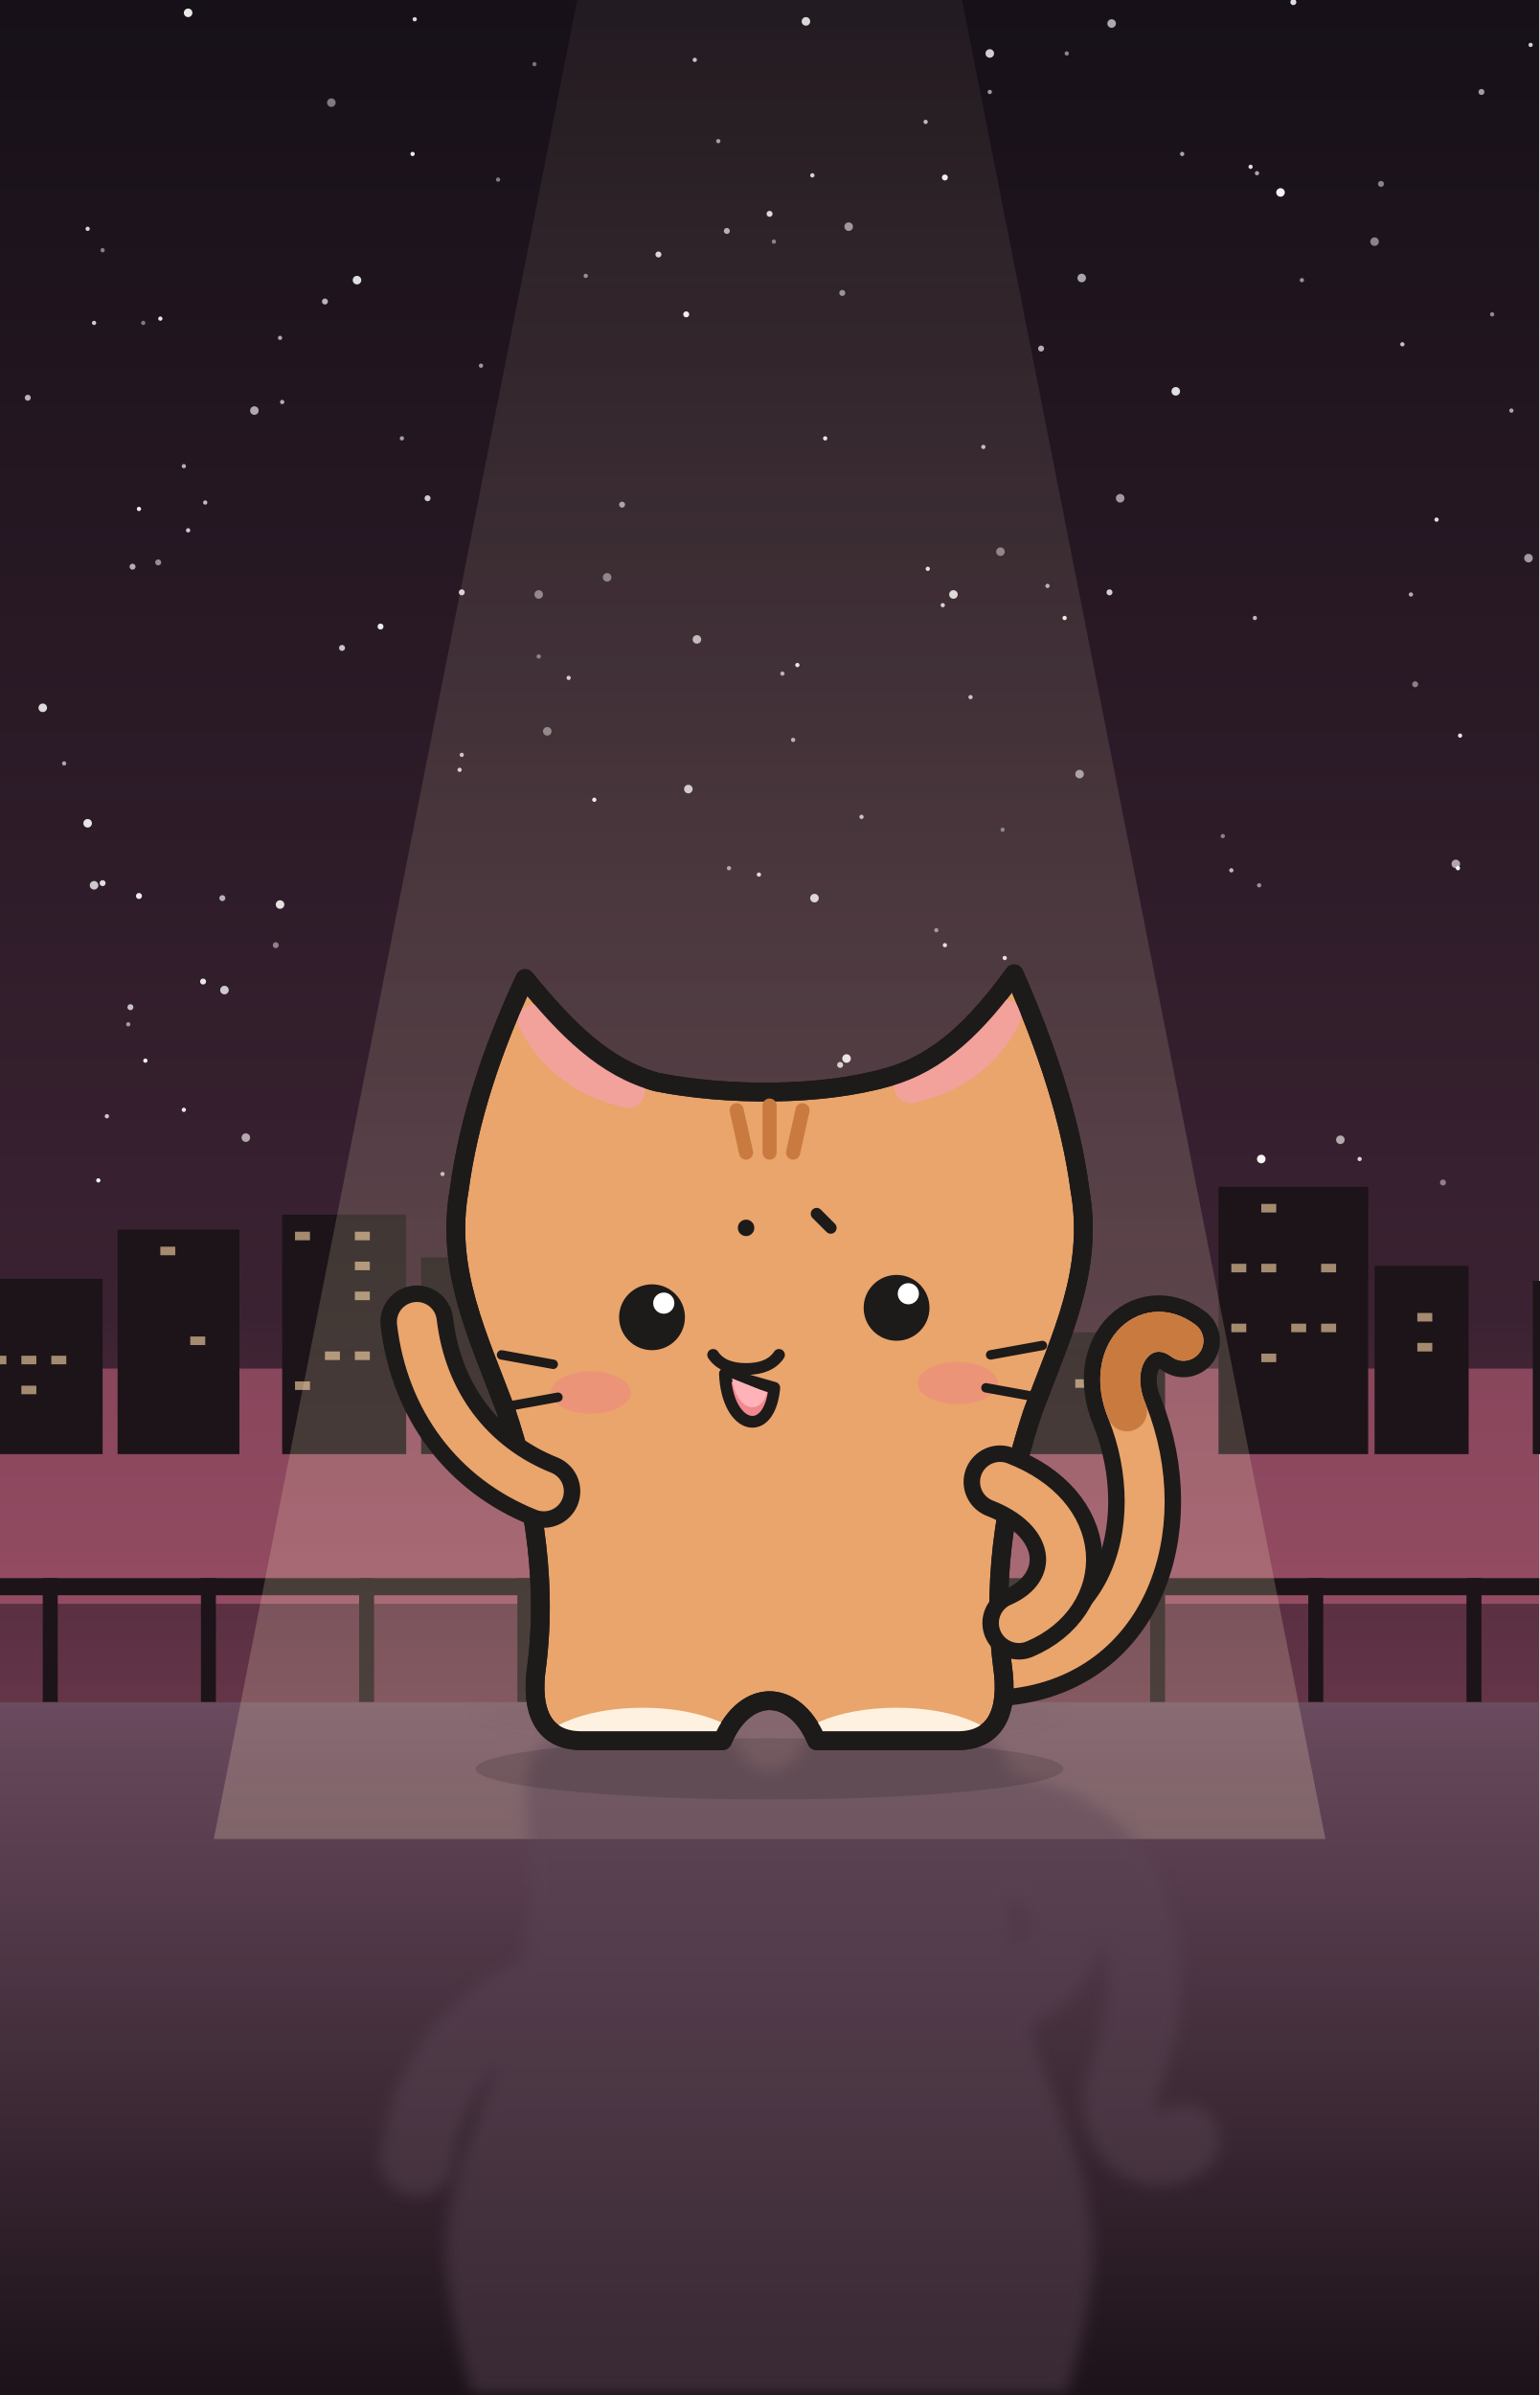
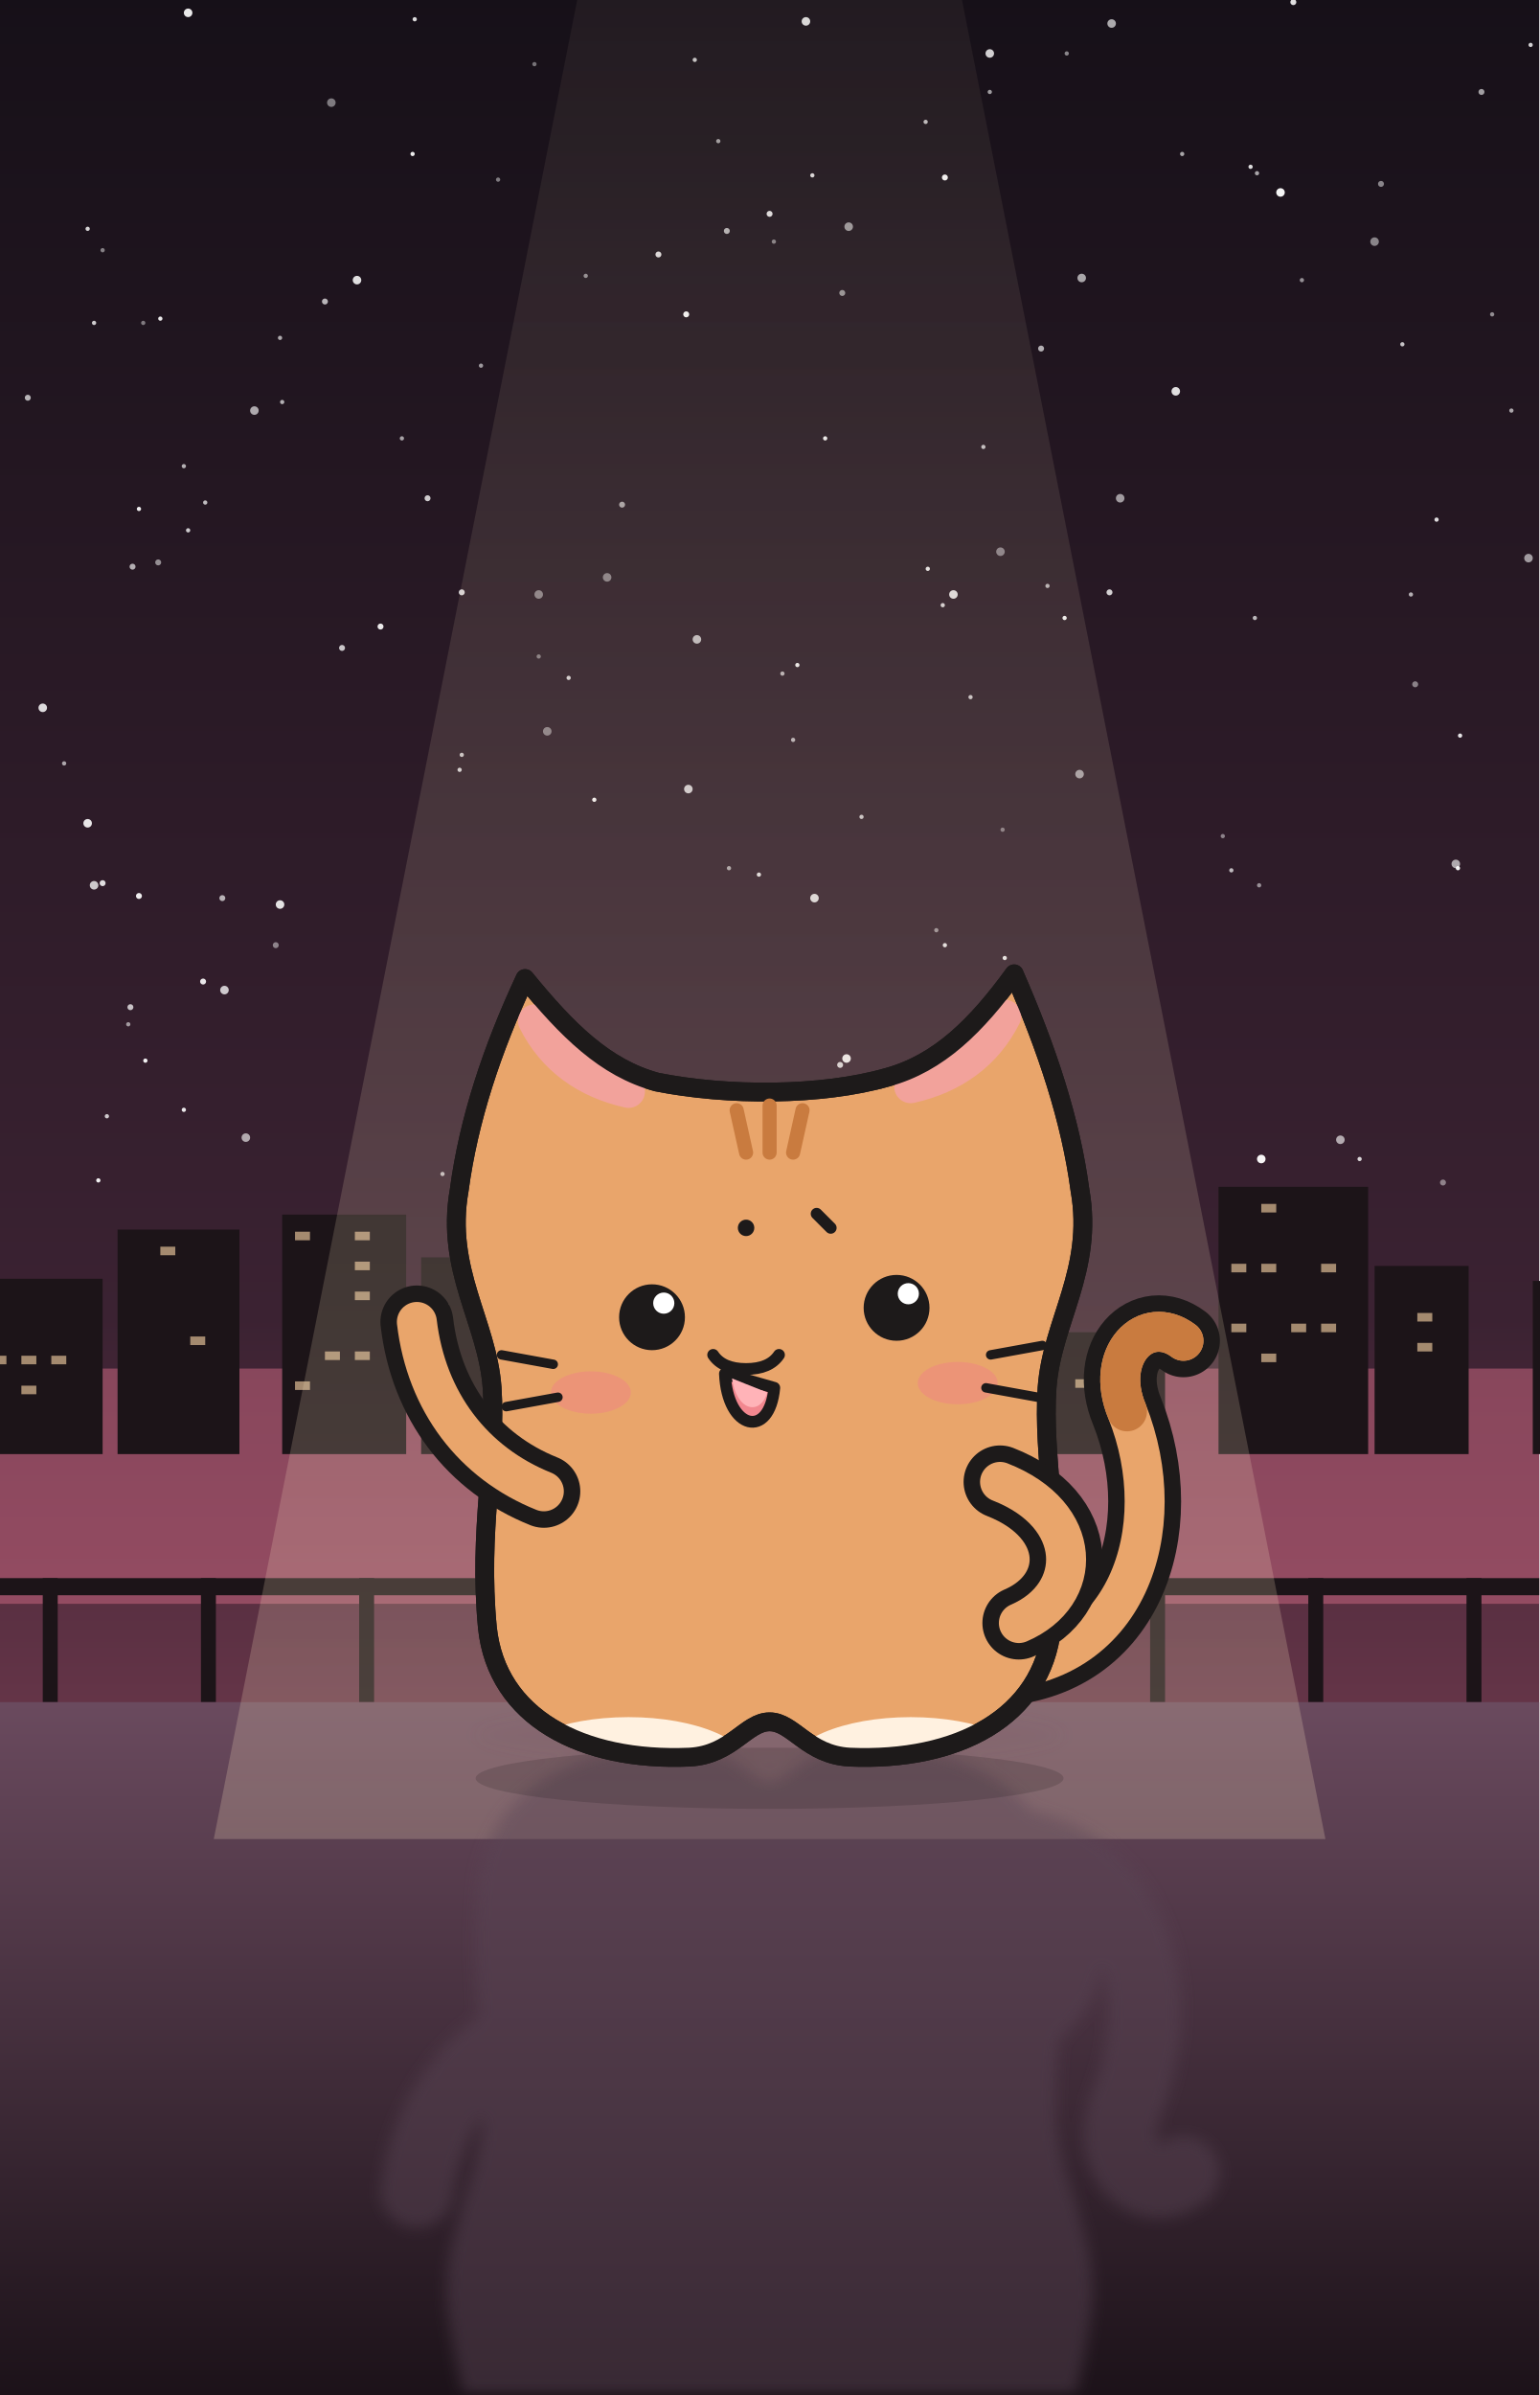
<svg xmlns="http://www.w3.org/2000/svg" viewBox="0 0 720 1120" width="720" height="1120">
  <defs>
    <clipPath id="tofu-clip">
-       <path d="M120,440 C104,440 98,428 101,408 C106,368 98,330 88,300 C76,268 62,240 68,206 C72,176 82,146 96,116 C114,138 130,154 152,160 C182,166 222,166 250,158 C272,152 288,136 304,114 C318,146 328,176 332,206 C338,240 324,268 312,300 C302,330 294,368 299,408 C302,428 296,440 280,440 L220,440 C215,428 207,423 200,423 C193,423 185,428 180,440 Z" />
+       <path d="M200,432 C190,432 184,446 166,447 C120,449 84,430 80,392 C76,350 84,320 82,290 C80,262 62,240 68,206 C72,176 82,146 96,116 C114,138 130,154 152,160 C182,166 222,166 250,158 C272,152 288,136 304,114 C318,146 328,176 332,206 C338,240 320,262 318,290 C316,320 324,350 320,392 C316,430 280,449 234,447 C216,446 210,432 200,432 Z" />
    </clipPath>
    <linearGradient id="sky" x1="0" y1="0" x2="0" y2="1">
      <stop offset="0" stop-color="#161018" />
      <stop offset=".55" stop-color="#3b2232" />
      <stop offset="1" stop-color="#b0566f" />
    </linearGradient>
    <linearGradient id="floor" x1="0" y1="0" x2="0" y2="1">
      <stop offset="0" stop-color="#6a4a5e" />
      <stop offset="1" stop-color="#1c1219" />
    </linearGradient>
    <linearGradient id="beam" x1="0" y1="0" x2="0" y2="1">
      <stop offset="0" stop-color="#ffe7c2" stop-opacity=".05" />
      <stop offset="1" stop-color="#ffe7c2" stop-opacity=".22" />
    </linearGradient>
    <filter id="shade">
      <feColorMatrix type="matrix" values="0 0 0 0 .1  0 0 0 0 .06  0 0 0 0 .09  0 0 0 1 0" />
      <feGaussianBlur stdDeviation="3" />
    </filter>
    <g id="tofu">
      <g id="shadow" class="L-shadow">
-         <ellipse cx="200" cy="452" rx="125" ry="13" fill="#000" opacity=".14" />
+         <ellipse cx="200" cy="456" rx="125" ry="13" fill="#000" opacity=".14" />
      </g>
      <g id="tail" class="L-tail" data-pivot="292 405">
        <path d="M292,410 C352,410 372,350 352,300 C342,276 360,258 376,270" fill="none" stroke="#1d1a1a" stroke-width="31" stroke-linecap="round" stroke-linejoin="round" />
        <path d="M292,410 C352,410 372,350 352,300 C342,276 360,258 376,270" fill="none" stroke="#e9a56b" stroke-width="17" stroke-linecap="round" stroke-linejoin="round" />
        <path d="M352,300 C342,276 360,258 376,270" fill="none" stroke="#c97b3f" stroke-width="17" stroke-linecap="round" />
      </g>
      <g id="body" class="L-body" data-pivot="200 440">
        <g id="body-base" class="L-body-base">
-           <path d="M120,440 C104,440 98,428 101,408 C106,368 98,330 88,300 C76,268 62,240 68,206 C72,176 82,146 96,116 C114,138 130,154 152,160 C182,166 222,166 250,158 C272,152 288,136 304,114 C318,146 328,176 332,206 C338,240 324,268 312,300 C302,330 294,368 299,408 C302,428 296,440 280,440 L220,440 C215,428 207,423 200,423 C193,423 185,428 180,440 Z" fill="#e9a56b" stroke="#1d1a1a" stroke-width="8" stroke-linejoin="round" stroke-linecap="round" />
+           <path d="M200,432 C190,432 184,446 166,447 C120,449 84,430 80,392 C76,350 84,320 82,290 C80,262 62,240 68,206 C72,176 82,146 96,116 C114,138 130,154 152,160 C182,166 222,166 250,158 C272,152 288,136 304,114 C318,146 328,176 332,206 C338,240 320,262 318,290 C316,320 324,350 320,392 C316,430 280,449 234,447 C216,446 210,432 200,432 Z" fill="#e9a56b" stroke="#1d1a1a" stroke-width="8" stroke-linejoin="round" stroke-linecap="round" />
          <g clip-path="url(#tofu-clip)">
            <path d="M100,134 C108,150 122,160 140,164 C122,158 108,148 100,134 Z" fill="#f2a29b" stroke="#f2a29b" stroke-width="14" stroke-linejoin="round" />
            <path d="M300,132 C292,148 278,158 260,162 C278,156 292,146 300,132 Z" fill="#f2a29b" stroke="#f2a29b" stroke-width="14" stroke-linejoin="round" />
-             <ellipse cx="146" cy="446" rx="46" ry="20" fill="#fff1e0" />
-             <ellipse cx="254" cy="446" rx="46" ry="20" fill="#fff1e0" />
-           </g>
-           <path d="M120,440 C104,440 98,428 101,408 C106,368 98,330 88,300 C76,268 62,240 68,206 C72,176 82,146 96,116 C114,138 130,154 152,160 C182,166 222,166 250,158 C272,152 288,136 304,114 C318,146 328,176 332,206 C338,240 324,268 312,300 C302,330 294,368 299,408 C302,428 296,440 280,440 L220,440 C215,428 207,423 200,423 C193,423 185,428 180,440 Z" fill="none" stroke="#1d1a1a" stroke-width="8" stroke-linejoin="round" />
+             <ellipse cx="140" cy="452" rx="52" ry="22" fill="#fff1e0" />
+             <ellipse cx="260" cy="452" rx="52" ry="22" fill="#fff1e0" />
+           </g>
+           <path d="M200,432 C190,432 184,446 166,447 C120,449 84,430 80,392 C76,350 84,320 82,290 C80,262 62,240 68,206 C72,176 82,146 96,116 C114,138 130,154 152,160 C182,166 222,166 250,158 C272,152 288,136 304,114 C318,146 328,176 332,206 C338,240 320,262 318,290 C316,320 324,350 320,392 C316,430 280,449 234,447 C216,446 210,432 200,432 Z" fill="none" stroke="#1d1a1a" stroke-width="8" stroke-linejoin="round" />
        </g>
        <g id="stripes" class="L-stripes">
          <path d="M186,172 l4,18 M200,170 v20 M214,172 l-4,18" fill="none" stroke="#c97b3f" stroke-width="6" stroke-linecap="round" stroke-linejoin="round" />
        </g>
        <g transform="translate(0,46)">
          <g id="brows" class="L-brows" data-pivot="205 174">
            <circle cx="190" cy="176" r="3.5" fill="#1d1a1a" />
            <path d="M220,170 l6,6" fill="none" stroke="#1d1a1a" stroke-width="5" stroke-linecap="round" stroke-linejoin="round" />
          </g>
          <g id="eyes" class="L-eyes" data-pivot="204 212">
            <circle cx="150" cy="214" r="14" fill="#1d1a1a" />
            <circle cx="155" cy="208" r="4.5" fill="#fff" />
            <circle cx="254" cy="210" r="14" fill="#1d1a1a" />
            <circle cx="259" cy="204" r="4.5" fill="#fff" />
          </g>
          <g id="blush" class="L-blush">
            <ellipse cx="124" cy="246" rx="17" ry="9" fill="#f07f86" opacity=".45" />
            <ellipse cx="280" cy="242" rx="17" ry="9" fill="#f07f86" opacity=".45" />
          </g>
          <g id="whiskers" class="L-whiskers">
            <path d="M108,234 l-22,-4 M110,248 l-22,4 M294,230 l22,-4 M292,244 l22,4" fill="none" stroke="#1d1a1a" stroke-width="4" stroke-linecap="round" stroke-linejoin="round" />
          </g>
          <g id="mouth-open" class="L-mouth-open" data-pivot="190 245">
            <path d="M190,236 q-10,0 -14,-6 M190,236 q10,0 14,-6" fill="none" stroke="#1d1a1a" stroke-width="5" stroke-linecap="round" stroke-linejoin="round" />
            <path d="M181,238 C182,262 200,266 202,244 Z" fill="#f2878f" stroke="#1d1a1a" stroke-width="5" stroke-linejoin="round" stroke-linecap="round" />
            <path d="M184,240 C186,254 196,256 199,246" fill="#ffb3b8" />
          </g>
          <g id="mouth-closed" class="L-mouth-closed" data-pivot="190 236" style="display:none">
            <path d="M176,232 q7,9 14,0 q7,9 14,0" fill="none" stroke="#1d1a1a" stroke-width="5" stroke-linecap="round" stroke-linejoin="round" />
          </g>
        </g>
      </g>
      <g id="arm-left" class="L-arm-left" data-pivot="104 334">
        <path d="M104,334 C74,322 54,296 50,262" fill="none" stroke="#1d1a1a" stroke-width="31" stroke-linecap="round" stroke-linejoin="round" />
        <path d="M104,334 C74,322 54,296 50,262" fill="none" stroke="#e9a56b" stroke-width="17" stroke-linecap="round" stroke-linejoin="round" />
      </g>
      <g id="arm-right" class="L-arm-right" data-pivot="298 330">
        <path d="M298,330 C334,344 334,378 306,390" fill="none" stroke="#1d1a1a" stroke-width="31" stroke-linecap="round" stroke-linejoin="round" />
        <path d="M298,330 C334,344 334,378 306,390" fill="none" stroke="#e9a56b" stroke-width="17" stroke-linecap="round" stroke-linejoin="round" />
      </g>
    </g>
  </defs>
  <rect width="720" height="1120" fill="url(#sky)" />
  <circle cx="233" cy="84" r="1" fill="#fff" opacity="0.44" />
  <circle cx="386" cy="205" r="1" fill="#fff" opacity="0.90" />
  <circle cx="155" cy="48" r="2" fill="#fff" opacity="0.44" />
  <circle cx="65" cy="238" r="1" fill="#fff" opacity="0.92" />
  <circle cx="454" cy="326" r="1" fill="#fff" opacity="0.72" />
  <circle cx="286" cy="547" r="1" fill="#fff" opacity="0.71" />
  <circle cx="96" cy="235" r="1" fill="#fff" opacity="0.71" />
  <circle cx="403" cy="382" r="1" fill="#fff" opacity="0.72" />
  <circle cx="460" cy="209" r="1" fill="#fff" opacity="0.71" />
  <circle cx="446" cy="278" r="2" fill="#fff" opacity="0.83" />
  <circle cx="335" cy="517" r="1.4" fill="#fff" opacity="0.56" />
  <circle cx="572" cy="391" r="1" fill="#fff" opacity="0.45" />
  <circle cx="216" cy="277" r="1.4" fill="#fff" opacity="0.80" />
  <circle cx="207" cy="549" r="1" fill="#fff" opacity="0.68" />
  <circle cx="119" cy="192" r="2" fill="#fff" opacity="0.63" />
  <circle cx="693" cy="43" r="1.4" fill="#fff" opacity="0.59" />
  <circle cx="252" cy="278" r="2" fill="#fff" opacity="0.44" />
  <circle cx="67" cy="151" r="1" fill="#fff" opacity="0.43" />
  <circle cx="505" cy="362" r="2" fill="#fff" opacity="0.56" />
  <circle cx="278" cy="374" r="1" fill="#fff" opacity="0.92" />
  <circle cx="256" cy="342" r="2" fill="#fff" opacity="0.43" />
  <circle cx="553" cy="72" r="1" fill="#fff" opacity="0.62" />
  <circle cx="660" cy="278" r="1" fill="#fff" opacity="0.65" />
  <circle cx="396" cy="495" r="2" fill="#fff" opacity="0.88" />
  <circle cx="200" cy="233" r="1.4" fill="#fff" opacity="0.78" />
  <circle cx="274" cy="129" r="1" fill="#fff" opacity="0.50" />
  <circle cx="167" cy="131" r="2" fill="#fff" opacity="0.86" />
  <circle cx="131" cy="158" r="1" fill="#fff" opacity="0.63" />
  <circle cx="266" cy="317" r="1" fill="#fff" opacity="0.78" />
  <circle cx="371" cy="346" r="1" fill="#fff" opacity="0.65" />
  <circle cx="627" cy="533" r="2" fill="#fff" opacity="0.62" />
  <circle cx="284" cy="270" r="2" fill="#fff" opacity="0.43" />
  <circle cx="48" cy="117" r="1" fill="#fff" opacity="0.46" />
  <circle cx="433" cy="57" r="1" fill="#fff" opacity="0.70" />
  <circle cx="683" cy="344" r="1" fill="#fff" opacity="0.88" />
  <circle cx="442" cy="83" r="1.4" fill="#fff" opacity="0.93" />
  <circle cx="434" cy="266" r="1" fill="#fff" opacity="0.87" />
  <circle cx="715" cy="261" r="2" fill="#fff" opacity="0.57" />
  <circle cx="104" cy="420" r="1.4" fill="#fff" opacity="0.66" />
  <circle cx="498" cy="289" r="1" fill="#fff" opacity="0.92" />
  <circle cx="380" cy="82" r="1" fill="#fff" opacity="0.82" />
  <circle cx="215" cy="360" r="1" fill="#fff" opacity="0.78" />
  <circle cx="188" cy="205" r="1" fill="#fff" opacity="0.60" />
  <circle cx="160" cy="303" r="1.4" fill="#fff" opacity="0.75" />
  <circle cx="442" cy="442" r="1" fill="#fff" opacity="0.84" />
  <circle cx="589" cy="414" r="1" fill="#fff" opacity="0.51" />
  <circle cx="355" cy="409" r="1" fill="#fff" opacity="0.83" />
  <circle cx="340" cy="108" r="1.4" fill="#fff" opacity="0.65" />
  <circle cx="675" cy="553" r="1.4" fill="#fff" opacity="0.44" />
  <circle cx="74" cy="263" r="1.4" fill="#fff" opacity="0.51" />
  <circle cx="449" cy="504" r="1" fill="#fff" opacity="0.66" />
  <circle cx="470" cy="448" r="1" fill="#fff" opacity="0.86" />
  <circle cx="86" cy="218" r="1" fill="#fff" opacity="0.66" />
  <circle cx="129" cy="442" r="1.4" fill="#fff" opacity="0.45" />
  <circle cx="681" cy="404" r="2" fill="#fff" opacity="0.62" />
  <circle cx="682" cy="406" r="1" fill="#fff" opacity="0.95" />
  <circle cx="20" cy="331" r="2" fill="#fff" opacity="0.84" />
  <circle cx="105" cy="463" r="2" fill="#fff" opacity="0.76" />
  <circle cx="252" cy="307" r="1" fill="#fff" opacity="0.41" />
  <circle cx="576" cy="407" r="1" fill="#fff" opacity="0.69" />
  <circle cx="672" cy="243" r="1" fill="#fff" opacity="0.85" />
  <circle cx="152" cy="141" r="1.4" fill="#fff" opacity="0.68" />
  <circle cx="550" cy="183" r="2" fill="#fff" opacity="0.86" />
  <circle cx="44" cy="414" r="2" fill="#fff" opacity="0.76" />
  <circle cx="587" cy="289" r="1" fill="#fff" opacity="0.69" />
  <circle cx="377" cy="10" r="2" fill="#fff" opacity="0.83" />
  <circle cx="438" cy="435" r="1" fill="#fff" opacity="0.49" />
  <circle cx="341" cy="406" r="1" fill="#fff" opacity="0.58" />
  <circle cx="373" cy="311" r="1" fill="#fff" opacity="0.89" />
  <circle cx="41" cy="107" r="1" fill="#fff" opacity="0.82" />
  <circle cx="366" cy="315" r="1" fill="#fff" opacity="0.64" />
  <circle cx="441" cy="283" r="1" fill="#fff" opacity="0.78" />
  <circle cx="326" cy="299" r="2" fill="#fff" opacity="0.68" />
  <circle cx="178" cy="293" r="1.4" fill="#fff" opacity="0.91" />
  <circle cx="643" cy="113" r="2" fill="#fff" opacity="0.48" />
  <circle cx="88" cy="248" r="1" fill="#fff" opacity="0.77" />
  <circle cx="308" cy="119" r="1.4" fill="#fff" opacity="0.83" />
  <circle cx="646" cy="86" r="1.4" fill="#fff" opacity="0.48" />
  <circle cx="636" cy="542" r="1" fill="#fff" opacity="0.81" />
  <circle cx="68" cy="496" r="1" fill="#fff" opacity="0.94" />
  <circle cx="599" cy="90" r="2" fill="#fff" opacity="0.95" />
  <circle cx="291" cy="236" r="1.4" fill="#fff" opacity="0.58" />
  <circle cx="520" cy="11" r="2" fill="#fff" opacity="0.64" />
  <circle cx="13" cy="186" r="1.4" fill="#fff" opacity="0.68" />
  <circle cx="46" cy="552" r="1" fill="#fff" opacity="0.93" />
  <circle cx="75" cy="149" r="1" fill="#fff" opacity="0.90" />
  <circle cx="131" cy="423" r="2" fill="#fff" opacity="0.87" />
  <circle cx="487" cy="530" r="2" fill="#fff" opacity="0.48" />
  <circle cx="662" cy="320" r="1.4" fill="#fff" opacity="0.45" />
  <circle cx="41" cy="385" r="2" fill="#fff" opacity="0.89" />
  <circle cx="194" cy="9" r="1" fill="#fff" opacity="0.84" />
  <circle cx="60" cy="479" r="1" fill="#fff" opacity="0.55" />
  <circle cx="88" cy="6" r="2" fill="#fff" opacity="0.91" />
  <circle cx="193" cy="72" r="1" fill="#fff" opacity="0.92" />
  <circle cx="698" cy="147" r="1" fill="#fff" opacity="0.51" />
  <circle cx="225" cy="171" r="1" fill="#fff" opacity="0.56" />
  <circle cx="360" cy="100" r="1.4" fill="#fff" opacity="0.84" />
  <circle cx="716" cy="21" r="1" fill="#fff" opacity="0.80" />
  <circle cx="397" cy="106" r="2" fill="#fff" opacity="0.54" />
  <circle cx="322" cy="369" r="2" fill="#fff" opacity="0.76" />
  <circle cx="393" cy="498" r="1.4" fill="#fff" opacity="0.78" />
  <circle cx="707" cy="192" r="1" fill="#fff" opacity="0.62" />
  <circle cx="250" cy="30" r="1" fill="#fff" opacity="0.41" />
  <circle cx="450" cy="493" r="2" fill="#fff" opacity="0.49" />
  <circle cx="61" cy="471" r="1.4" fill="#fff" opacity="0.73" />
  <circle cx="499" cy="25" r="1" fill="#fff" opacity="0.49" />
  <circle cx="321" cy="147" r="1.4" fill="#fff" opacity="0.93" />
  <circle cx="394" cy="137" r="1.4" fill="#fff" opacity="0.52" />
  <circle cx="132" cy="188" r="1" fill="#fff" opacity="0.66" />
  <circle cx="362" cy="113" r="1" fill="#fff" opacity="0.45" />
  <circle cx="588" cy="81" r="1" fill="#fff" opacity="0.62" />
  <circle cx="216" cy="353" r="1" fill="#fff" opacity="0.72" />
  <circle cx="381" cy="420" r="2" fill="#fff" opacity="0.82" />
  <circle cx="519" cy="277" r="1.4" fill="#fff" opacity="0.80" />
  <circle cx="463" cy="25" r="2" fill="#fff" opacity="0.80" />
  <circle cx="585" cy="78" r="1" fill="#fff" opacity="0.85" />
  <circle cx="421" cy="500" r="1" fill="#fff" opacity="0.45" />
  <circle cx="30" cy="357" r="1" fill="#fff" opacity="0.61" />
  <circle cx="325" cy="28" r="1" fill="#fff" opacity="0.74" />
  <circle cx="490" cy="274" r="1" fill="#fff" opacity="0.65" />
  <circle cx="50" cy="522" r="1" fill="#fff" opacity="0.76" />
  <circle cx="48" cy="413" r="1.4" fill="#fff" opacity="0.85" />
  <circle cx="609" cy="131" r="1" fill="#fff" opacity="0.53" />
  <circle cx="468" cy="258" r="2" fill="#fff" opacity="0.44" />
  <circle cx="656" cy="161" r="1" fill="#fff" opacity="0.74" />
  <circle cx="463" cy="43" r="1" fill="#fff" opacity="0.58" />
  <circle cx="469" cy="388" r="1" fill="#fff" opacity="0.41" />
  <circle cx="44" cy="151" r="1" fill="#fff" opacity="0.78" />
  <circle cx="487" cy="163" r="1.4" fill="#fff" opacity="0.66" />
  <circle cx="336" cy="66" r="1" fill="#fff" opacity="0.57" />
  <circle cx="62" cy="265" r="1.4" fill="#fff" opacity="0.65" />
  <circle cx="590" cy="542" r="2" fill="#fff" opacity="0.95" />
  <circle cx="279" cy="513" r="1" fill="#fff" opacity="0.44" />
  <circle cx="65" cy="419" r="1.4" fill="#fff" opacity="0.92" />
  <circle cx="95" cy="459" r="1.4" fill="#fff" opacity="0.89" />
  <circle cx="506" cy="130" r="2" fill="#fff" opacity="0.62" />
  <circle cx="115" cy="532" r="2" fill="#fff" opacity="0.62" />
  <circle cx="524" cy="233" r="2" fill="#fff" opacity="0.57" />
  <circle cx="605" cy="1" r="1.4" fill="#fff" opacity="0.86" />
  <circle cx="86" cy="519" r="1" fill="#fff" opacity="0.90" />
  <rect x="0" y="640" width="720" height="110" fill="#c3627c" opacity=".55" />
  <rect x="-10" y="598" width="58" height="82" fill="#1c1418" />
  <rect x="-4" y="634" width="7" height="4" fill="#ffd9a8" opacity=".6" />
  <rect x="10" y="634" width="7" height="4" fill="#ffd9a8" opacity=".6" />
  <rect x="24" y="634" width="7" height="4" fill="#ffd9a8" opacity=".6" />
  <rect x="10" y="648" width="7" height="4" fill="#ffd9a8" opacity=".6" />
  <rect x="55" y="575" width="57" height="105" fill="#1c1418" />
  <rect x="75" y="583" width="7" height="4" fill="#ffd9a8" opacity=".6" />
  <rect x="89" y="625" width="7" height="4" fill="#ffd9a8" opacity=".6" />
  <rect x="132" y="568" width="58" height="112" fill="#1c1418" />
  <rect x="138" y="576" width="7" height="4" fill="#ffd9a8" opacity=".6" />
  <rect x="166" y="576" width="7" height="4" fill="#ffd9a8" opacity=".6" />
  <rect x="166" y="590" width="7" height="4" fill="#ffd9a8" opacity=".6" />
  <rect x="166" y="604" width="7" height="4" fill="#ffd9a8" opacity=".6" />
  <rect x="152" y="632" width="7" height="4" fill="#ffd9a8" opacity=".6" />
  <rect x="166" y="632" width="7" height="4" fill="#ffd9a8" opacity=".6" />
  <rect x="138" y="646" width="7" height="4" fill="#ffd9a8" opacity=".6" />
  <rect x="197" y="588" width="68" height="92" fill="#1c1418" />
  <rect x="231" y="596" width="7" height="4" fill="#ffd9a8" opacity=".6" />
  <rect x="245" y="596" width="7" height="4" fill="#ffd9a8" opacity=".6" />
  <rect x="203" y="610" width="7" height="4" fill="#ffd9a8" opacity=".6" />
  <rect x="231" y="610" width="7" height="4" fill="#ffd9a8" opacity=".6" />
  <rect x="245" y="610" width="7" height="4" fill="#ffd9a8" opacity=".6" />
  <rect x="203" y="624" width="7" height="4" fill="#ffd9a8" opacity=".6" />
  <rect x="275" y="649" width="88" height="31" fill="#1c1418" />
  <rect x="378" y="632" width="57" height="48" fill="#1c1418" />
  <rect x="398" y="640" width="7" height="4" fill="#ffd9a8" opacity=".6" />
  <rect x="455" y="623" width="90" height="57" fill="#1c1418" />
  <rect x="475" y="631" width="7" height="4" fill="#ffd9a8" opacity=".6" />
  <rect x="503" y="645" width="7" height="4" fill="#ffd9a8" opacity=".6" />
  <rect x="570" y="555" width="70" height="125" fill="#1c1418" />
  <rect x="590" y="563" width="7" height="4" fill="#ffd9a8" opacity=".6" />
  <rect x="576" y="591" width="7" height="4" fill="#ffd9a8" opacity=".6" />
  <rect x="590" y="591" width="7" height="4" fill="#ffd9a8" opacity=".6" />
  <rect x="618" y="591" width="7" height="4" fill="#ffd9a8" opacity=".6" />
  <rect x="576" y="619" width="7" height="4" fill="#ffd9a8" opacity=".6" />
  <rect x="604" y="619" width="7" height="4" fill="#ffd9a8" opacity=".6" />
  <rect x="618" y="619" width="7" height="4" fill="#ffd9a8" opacity=".6" />
  <rect x="590" y="633" width="7" height="4" fill="#ffd9a8" opacity=".6" />
  <rect x="643" y="592" width="44" height="88" fill="#1c1418" />
  <rect x="663" y="614" width="7" height="4" fill="#ffd9a8" opacity=".6" />
  <rect x="663" y="628" width="7" height="4" fill="#ffd9a8" opacity=".6" />
  <rect x="717" y="599" width="60" height="81" fill="#1c1418" />
  <rect x="737" y="607" width="7" height="4" fill="#ffd9a8" opacity=".6" />
  <rect x="751" y="607" width="7" height="4" fill="#ffd9a8" opacity=".6" />
  <rect x="751" y="621" width="7" height="4" fill="#ffd9a8" opacity=".6" />
  <rect x="751" y="635" width="7" height="4" fill="#ffd9a8" opacity=".6" />
  <rect x="737" y="649" width="7" height="4" fill="#ffd9a8" opacity=".6" />
  <rect x="751" y="649" width="7" height="4" fill="#ffd9a8" opacity=".6" />
  <rect x="0" y="738" width="720" height="8" fill="#1c1418" />
  <rect x="20" y="738" width="7" height="58" fill="#1c1418" />
  <rect x="94" y="738" width="7" height="58" fill="#1c1418" />
  <rect x="168" y="738" width="7" height="58" fill="#1c1418" />
  <rect x="242" y="738" width="7" height="58" fill="#1c1418" />
  <rect x="316" y="738" width="7" height="58" fill="#1c1418" />
  <rect x="390" y="738" width="7" height="58" fill="#1c1418" />
  <rect x="464" y="738" width="7" height="58" fill="#1c1418" />
  <rect x="538" y="738" width="7" height="58" fill="#1c1418" />
  <rect x="612" y="738" width="7" height="58" fill="#1c1418" />
  <rect x="686" y="738" width="7" height="58" fill="#1c1418" />
  <rect x="0" y="796" width="720" height="324" fill="url(#floor)" />
  <path d="M270,0 L450,0 L620,860 L100,860 Z" fill="url(#beam)" />
-   <g transform="translate(140,1298) scale(1.1,-1.1)" filter="url(#shade)" opacity=".45">
+   <g transform="translate(140,1313) scale(1.1,-1.1)" filter="url(#shade)" opacity=".45">
    <use href="#tofu" />
  </g>
  <g transform="translate(140,330) scale(1.1)">
    <use href="#tofu" />
  </g>
</svg>
